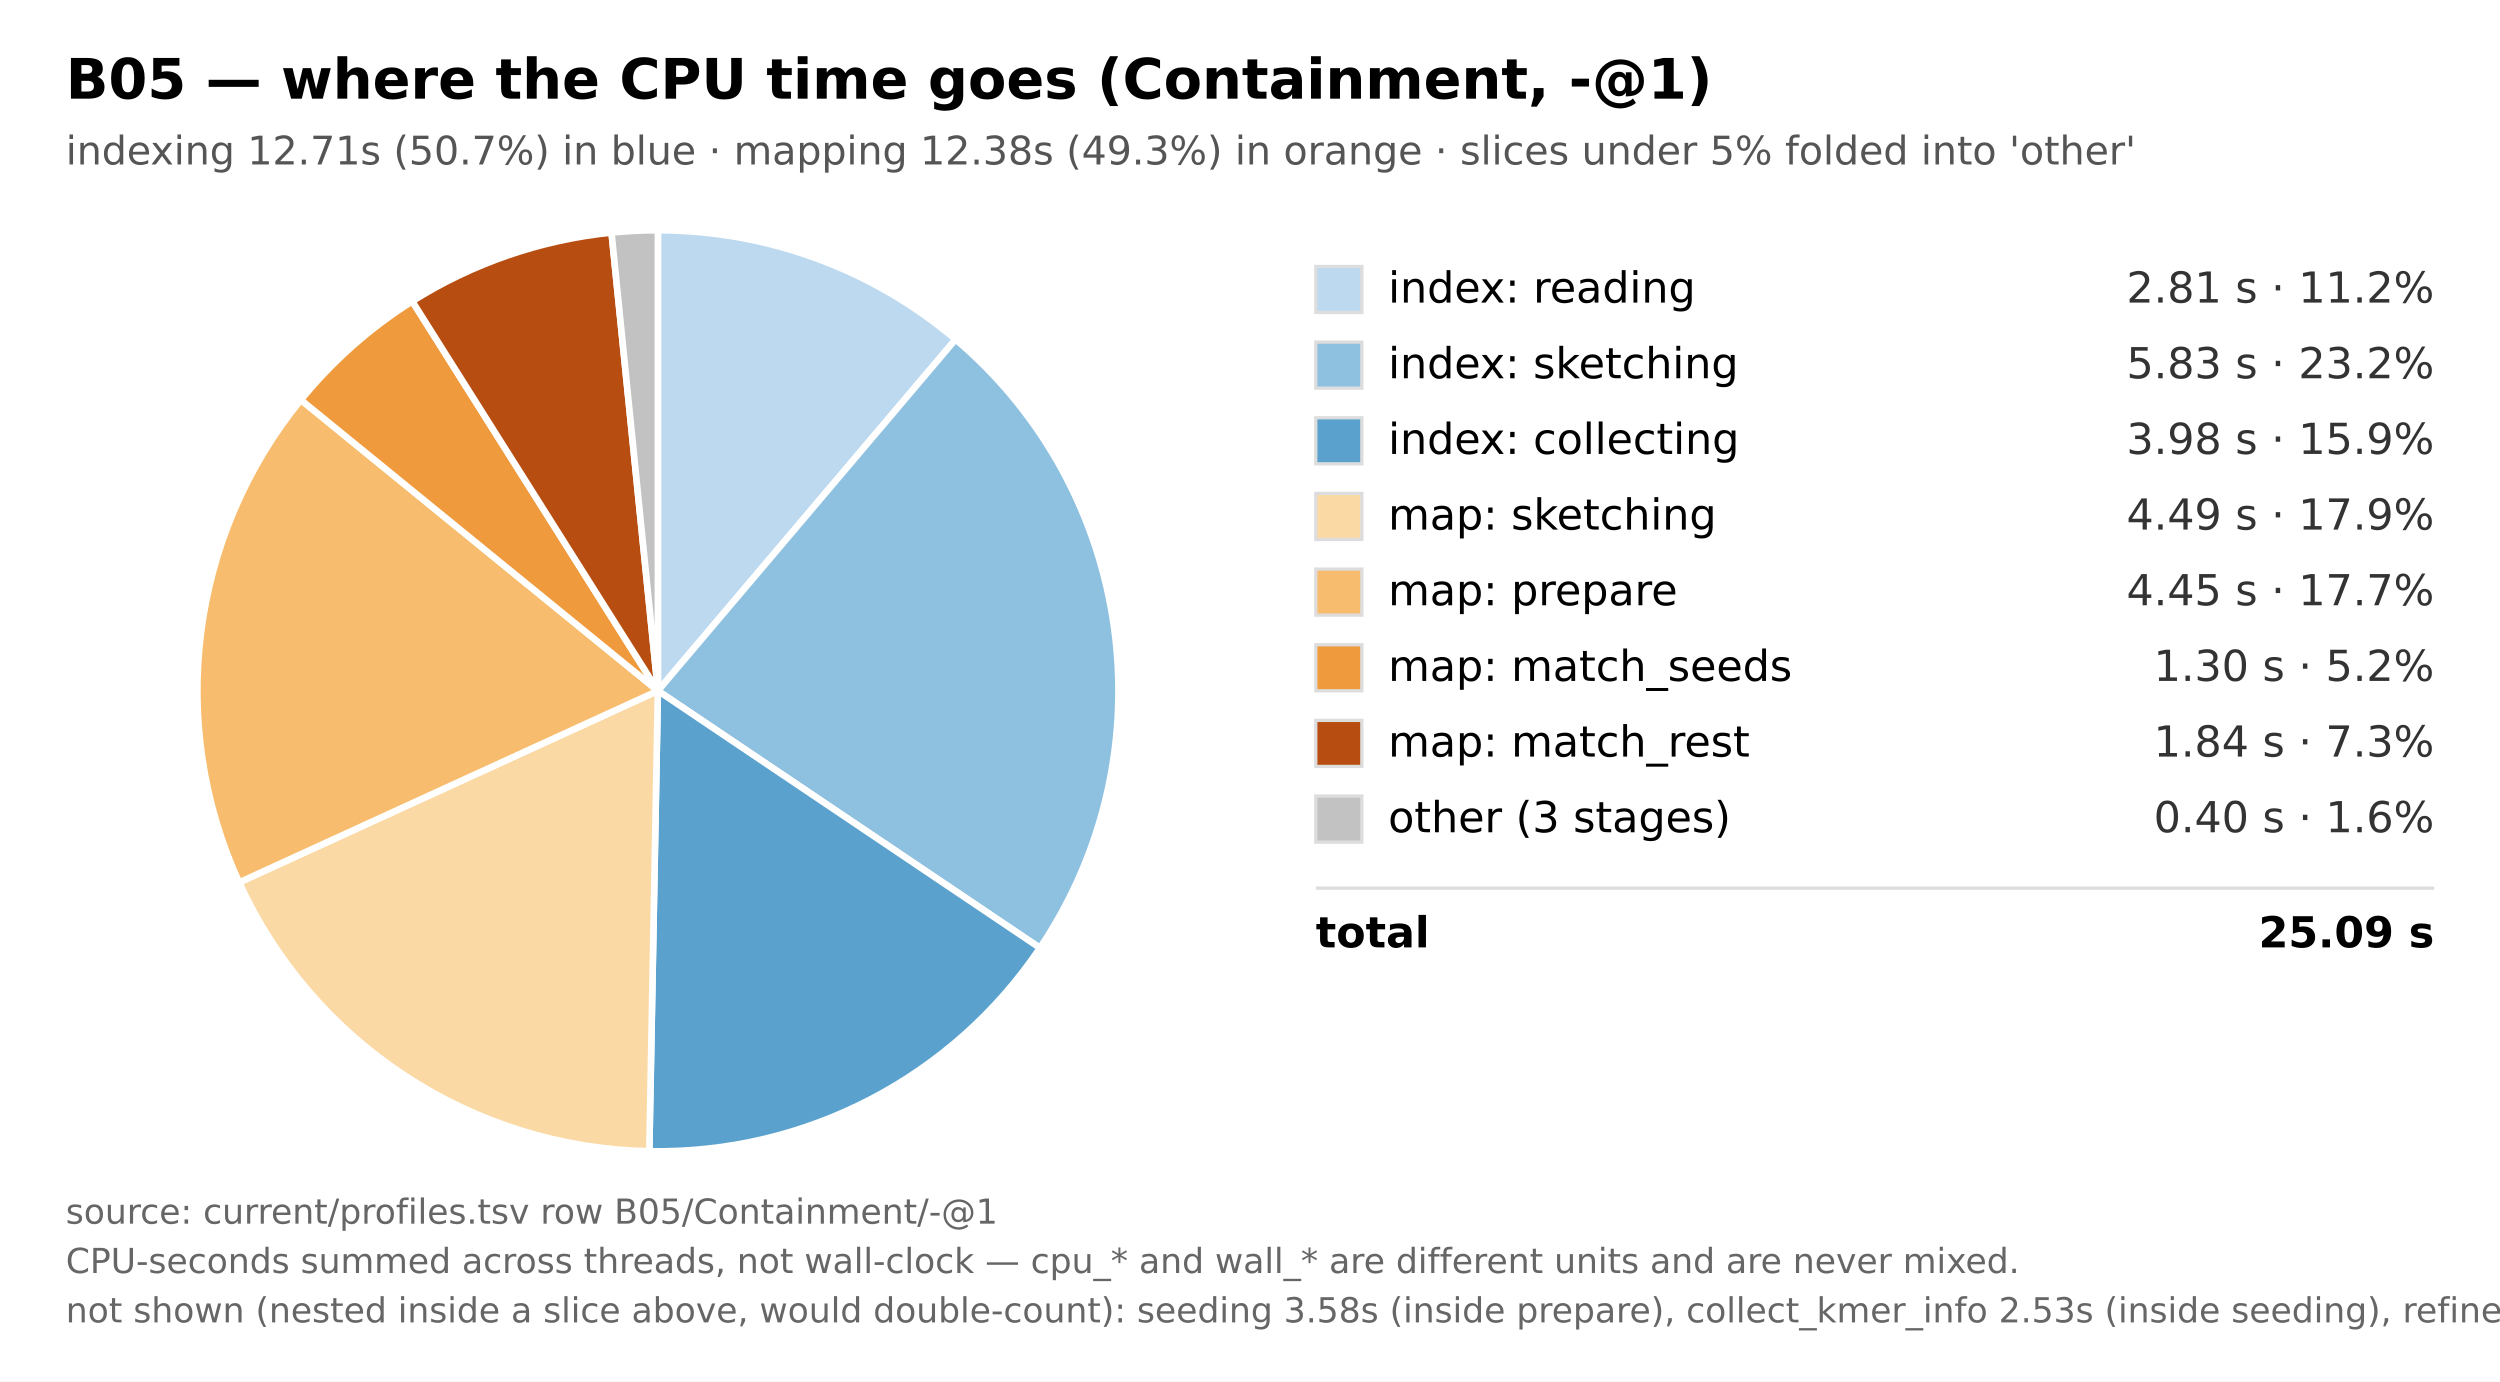
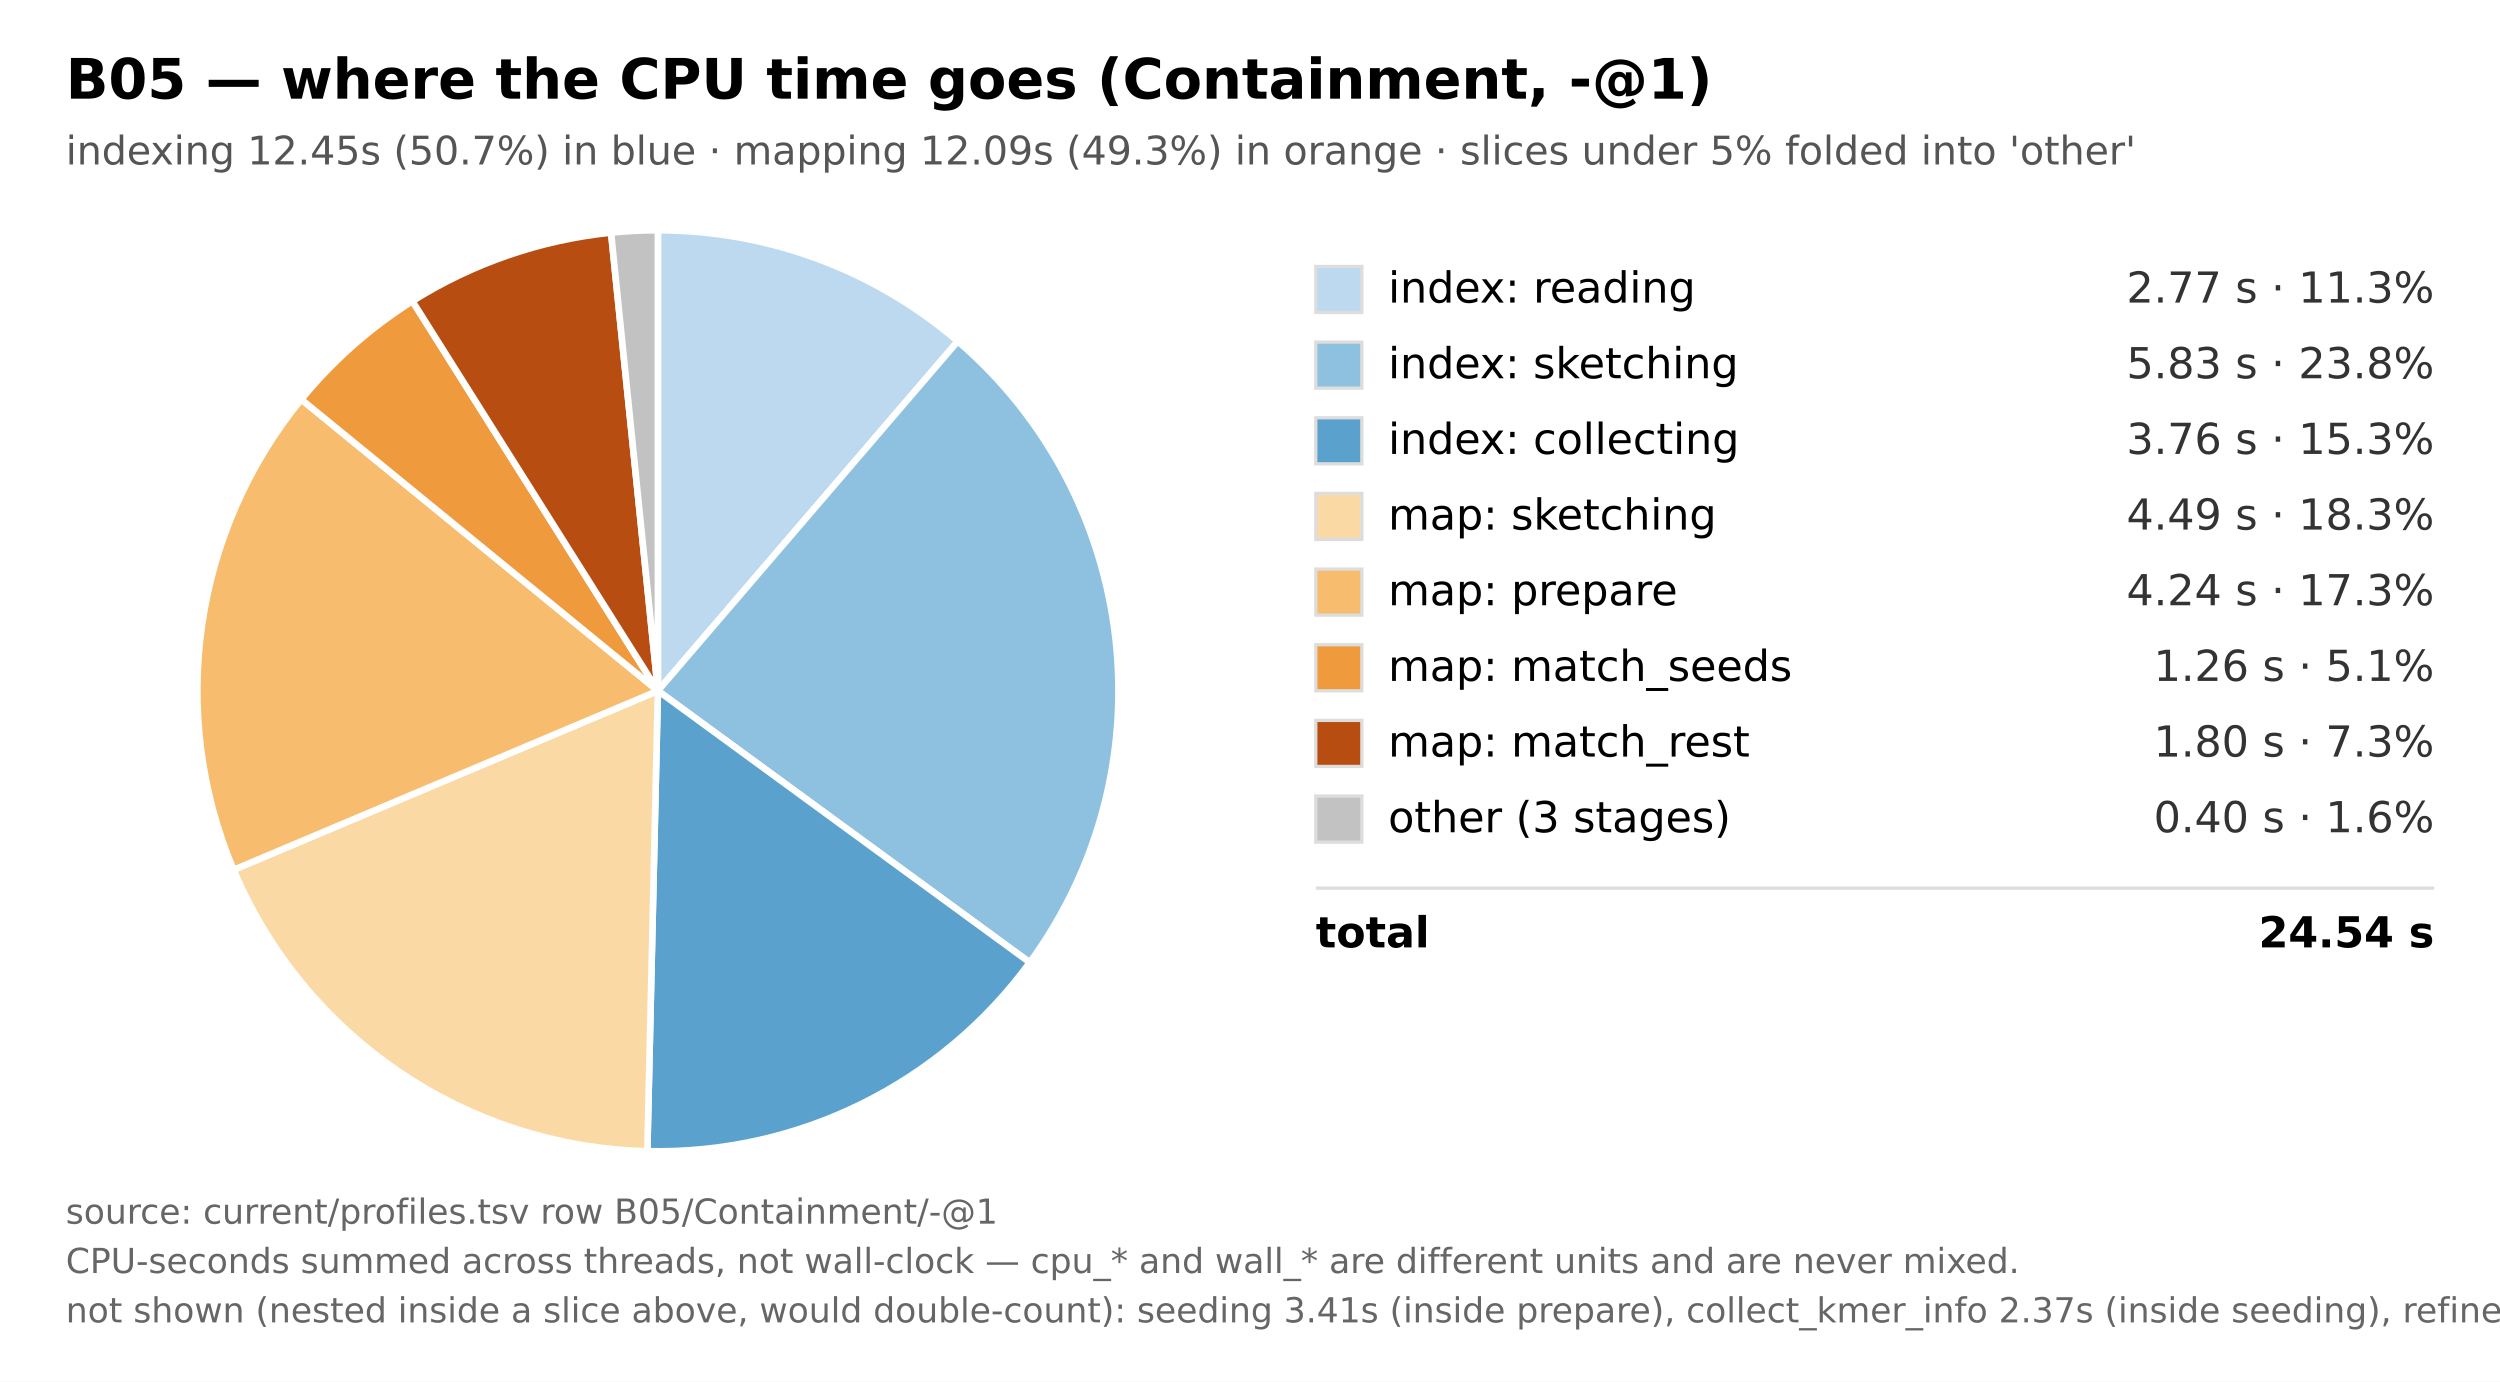
<svg xmlns="http://www.w3.org/2000/svg" width="760" height="420" viewBox="0 0 760 420" font-family="DejaVu Sans, Helvetica, Arial, sans-serif">
  <rect width="760" height="420" fill="#ffffff" />
  <text x="20" y="30" font-size="17" font-weight="bold">B05 — where the CPU time goes (Containment, -@1)</text>
-   <text x="20" y="50" font-size="12" fill="#555555">indexing 12.71s (50.7%) in blue · mapping 12.38s (49.3%) in orange · slices under 5% folded into 'other'</text>
-   <path d="M 200.00,210.00 L 200.00,70.00 A 140.00,140.00 0 0,1 290.49,103.18 Z" fill="#bcd9ef" stroke="#ffffff" stroke-width="2" />
-   <path d="M 200.00,210.00 L 290.49,103.18 A 140.00,140.00 0 0,1 316.14,288.18 Z" fill="#8ec0e0" stroke="#ffffff" stroke-width="2" />
-   <path d="M 200.00,210.00 L 316.14,288.18 A 140.00,140.00 0 0,1 197.39,349.98 Z" fill="#5aa2cd" stroke="#ffffff" stroke-width="2" />
-   <path d="M 200.00,210.00 L 197.39,349.98 A 140.00,140.00 0 0,1 72.70,268.26 Z" fill="#fbd9a5" stroke="#ffffff" stroke-width="2" />
-   <path d="M 200.00,210.00 L 72.70,268.26 A 140.00,140.00 0 0,1 91.47,121.57 Z" fill="#f7bc6d" stroke="#ffffff" stroke-width="2" />
-   <path d="M 200.00,210.00 L 91.47,121.57 A 140.00,140.00 0 0,1 125.33,91.58 Z" fill="#f09a3e" stroke="#ffffff" stroke-width="2" />
-   <path d="M 200.00,210.00 L 125.33,91.58 A 140.00,140.00 0 0,1 185.90,70.71 Z" fill="#b74d10" stroke="#ffffff" stroke-width="2" />
-   <path d="M 200.00,210.00 L 185.90,70.71 A 140.00,140.00 0 0,1 200.00,70.00 Z" fill="#c2c2c2" stroke="#ffffff" stroke-width="2" />
+   <text x="20" y="50" font-size="12" fill="#555555">indexing 12.45s (50.7%) in blue · mapping 12.09s (49.3%) in orange · slices under 5% folded into 'other'</text>
+   <path d="M 200.00,210.00 L 200.00,70.00 A 140.00,140.00 0 0,1 291.16,103.75 Z" fill="#bcd9ef" stroke="#ffffff" stroke-width="2" />
+   <path d="M 200.00,210.00 L 291.16,103.75 A 140.00,140.00 0 0,1 313.05,292.59 Z" fill="#8ec0e0" stroke="#ffffff" stroke-width="2" />
+   <path d="M 200.00,210.00 L 313.05,292.59 A 140.00,140.00 0 0,1 196.79,349.96 Z" fill="#5aa2cd" stroke="#ffffff" stroke-width="2" />
+   <path d="M 200.00,210.00 L 196.79,349.96 A 140.00,140.00 0 0,1 71.01,264.43 Z" fill="#fbd9a5" stroke="#ffffff" stroke-width="2" />
+   <path d="M 200.00,210.00 L 71.01,264.43 A 140.00,140.00 0 0,1 91.59,121.42 Z" fill="#f7bc6d" stroke="#ffffff" stroke-width="2" />
+   <path d="M 200.00,210.00 L 91.59,121.42 A 140.00,140.00 0 0,1 125.38,91.54 Z" fill="#f09a3e" stroke="#ffffff" stroke-width="2" />
+   <path d="M 200.00,210.00 L 125.38,91.54 A 140.00,140.00 0 0,1 185.76,70.73 Z" fill="#b74d10" stroke="#ffffff" stroke-width="2" />
+   <path d="M 200.00,210.00 L 185.76,70.73 A 140.00,140.00 0 0,1 200.00,70.00 Z" fill="#c2c2c2" stroke="#ffffff" stroke-width="2" />
  <rect x="400" y="81" width="14" height="14" fill="#bcd9ef" stroke="#dddddd" stroke-width="1" />
  <text x="422" y="92" font-size="13">index: reading</text>
-   <text x="740" y="92" font-size="13" text-anchor="end" fill="#333333">2.81 s · 11.2%</text>
+   <text x="740" y="92" font-size="13" text-anchor="end" fill="#333333">2.77 s · 11.3%</text>
  <rect x="400" y="104" width="14" height="14" fill="#8ec0e0" stroke="#dddddd" stroke-width="1" />
  <text x="422" y="115" font-size="13">index: sketching</text>
-   <text x="740" y="115" font-size="13" text-anchor="end" fill="#333333">5.83 s · 23.2%</text>
+   <text x="740" y="115" font-size="13" text-anchor="end" fill="#333333">5.83 s · 23.8%</text>
  <rect x="400" y="127" width="14" height="14" fill="#5aa2cd" stroke="#dddddd" stroke-width="1" />
  <text x="422" y="138" font-size="13">index: collecting</text>
-   <text x="740" y="138" font-size="13" text-anchor="end" fill="#333333">3.98 s · 15.9%</text>
+   <text x="740" y="138" font-size="13" text-anchor="end" fill="#333333">3.76 s · 15.3%</text>
  <rect x="400" y="150" width="14" height="14" fill="#fbd9a5" stroke="#dddddd" stroke-width="1" />
  <text x="422" y="161" font-size="13">map: sketching</text>
-   <text x="740" y="161" font-size="13" text-anchor="end" fill="#333333">4.49 s · 17.9%</text>
+   <text x="740" y="161" font-size="13" text-anchor="end" fill="#333333">4.49 s · 18.3%</text>
  <rect x="400" y="173" width="14" height="14" fill="#f7bc6d" stroke="#dddddd" stroke-width="1" />
  <text x="422" y="184" font-size="13">map: prepare</text>
-   <text x="740" y="184" font-size="13" text-anchor="end" fill="#333333">4.45 s · 17.7%</text>
+   <text x="740" y="184" font-size="13" text-anchor="end" fill="#333333">4.24 s · 17.3%</text>
  <rect x="400" y="196" width="14" height="14" fill="#f09a3e" stroke="#dddddd" stroke-width="1" />
  <text x="422" y="207" font-size="13">map: match_seeds</text>
-   <text x="740" y="207" font-size="13" text-anchor="end" fill="#333333">1.30 s · 5.2%</text>
+   <text x="740" y="207" font-size="13" text-anchor="end" fill="#333333">1.26 s · 5.1%</text>
  <rect x="400" y="219" width="14" height="14" fill="#b74d10" stroke="#dddddd" stroke-width="1" />
  <text x="422" y="230" font-size="13">map: match_rest</text>
-   <text x="740" y="230" font-size="13" text-anchor="end" fill="#333333">1.84 s · 7.3%</text>
+   <text x="740" y="230" font-size="13" text-anchor="end" fill="#333333">1.80 s · 7.3%</text>
  <rect x="400" y="242" width="14" height="14" fill="#c2c2c2" stroke="#dddddd" stroke-width="1" />
  <text x="422" y="253" font-size="13">other (3 stages)</text>
  <text x="740" y="253" font-size="13" text-anchor="end" fill="#333333">0.40 s · 1.6%</text>
  <line x1="400" y1="270" x2="740" y2="270" stroke="#dddddd" />
  <text x="400" y="288" font-size="13" font-weight="bold">total</text>
-   <text x="740" y="288" font-size="13" text-anchor="end" font-weight="bold">25.09 s</text>
+   <text x="740" y="288" font-size="13" text-anchor="end" font-weight="bold">24.54 s</text>
  <text x="20" y="372" font-size="10.5" fill="#666666">source: current/profiles.tsv row B05/Containment/-@1</text>
  <text x="20" y="387" font-size="10.5" fill="#666666">CPU-seconds summed across threads, not wall-clock — cpu_* and wall_* are different units and are never mixed.</text>
-   <text x="20" y="402" font-size="10.5" fill="#666666">not shown (nested inside a slice above, would double-count): seeding 3.58s (inside prepare), collect_kmer_info 2.53s (inside seeding), refine 0.98s (inside match_rest)</text>
+   <text x="20" y="402" font-size="10.5" fill="#666666">not shown (nested inside a slice above, would double-count): seeding 3.41s (inside prepare), collect_kmer_info 2.37s (inside seeding), refine 0.96s (inside match_rest)</text>
</svg>
